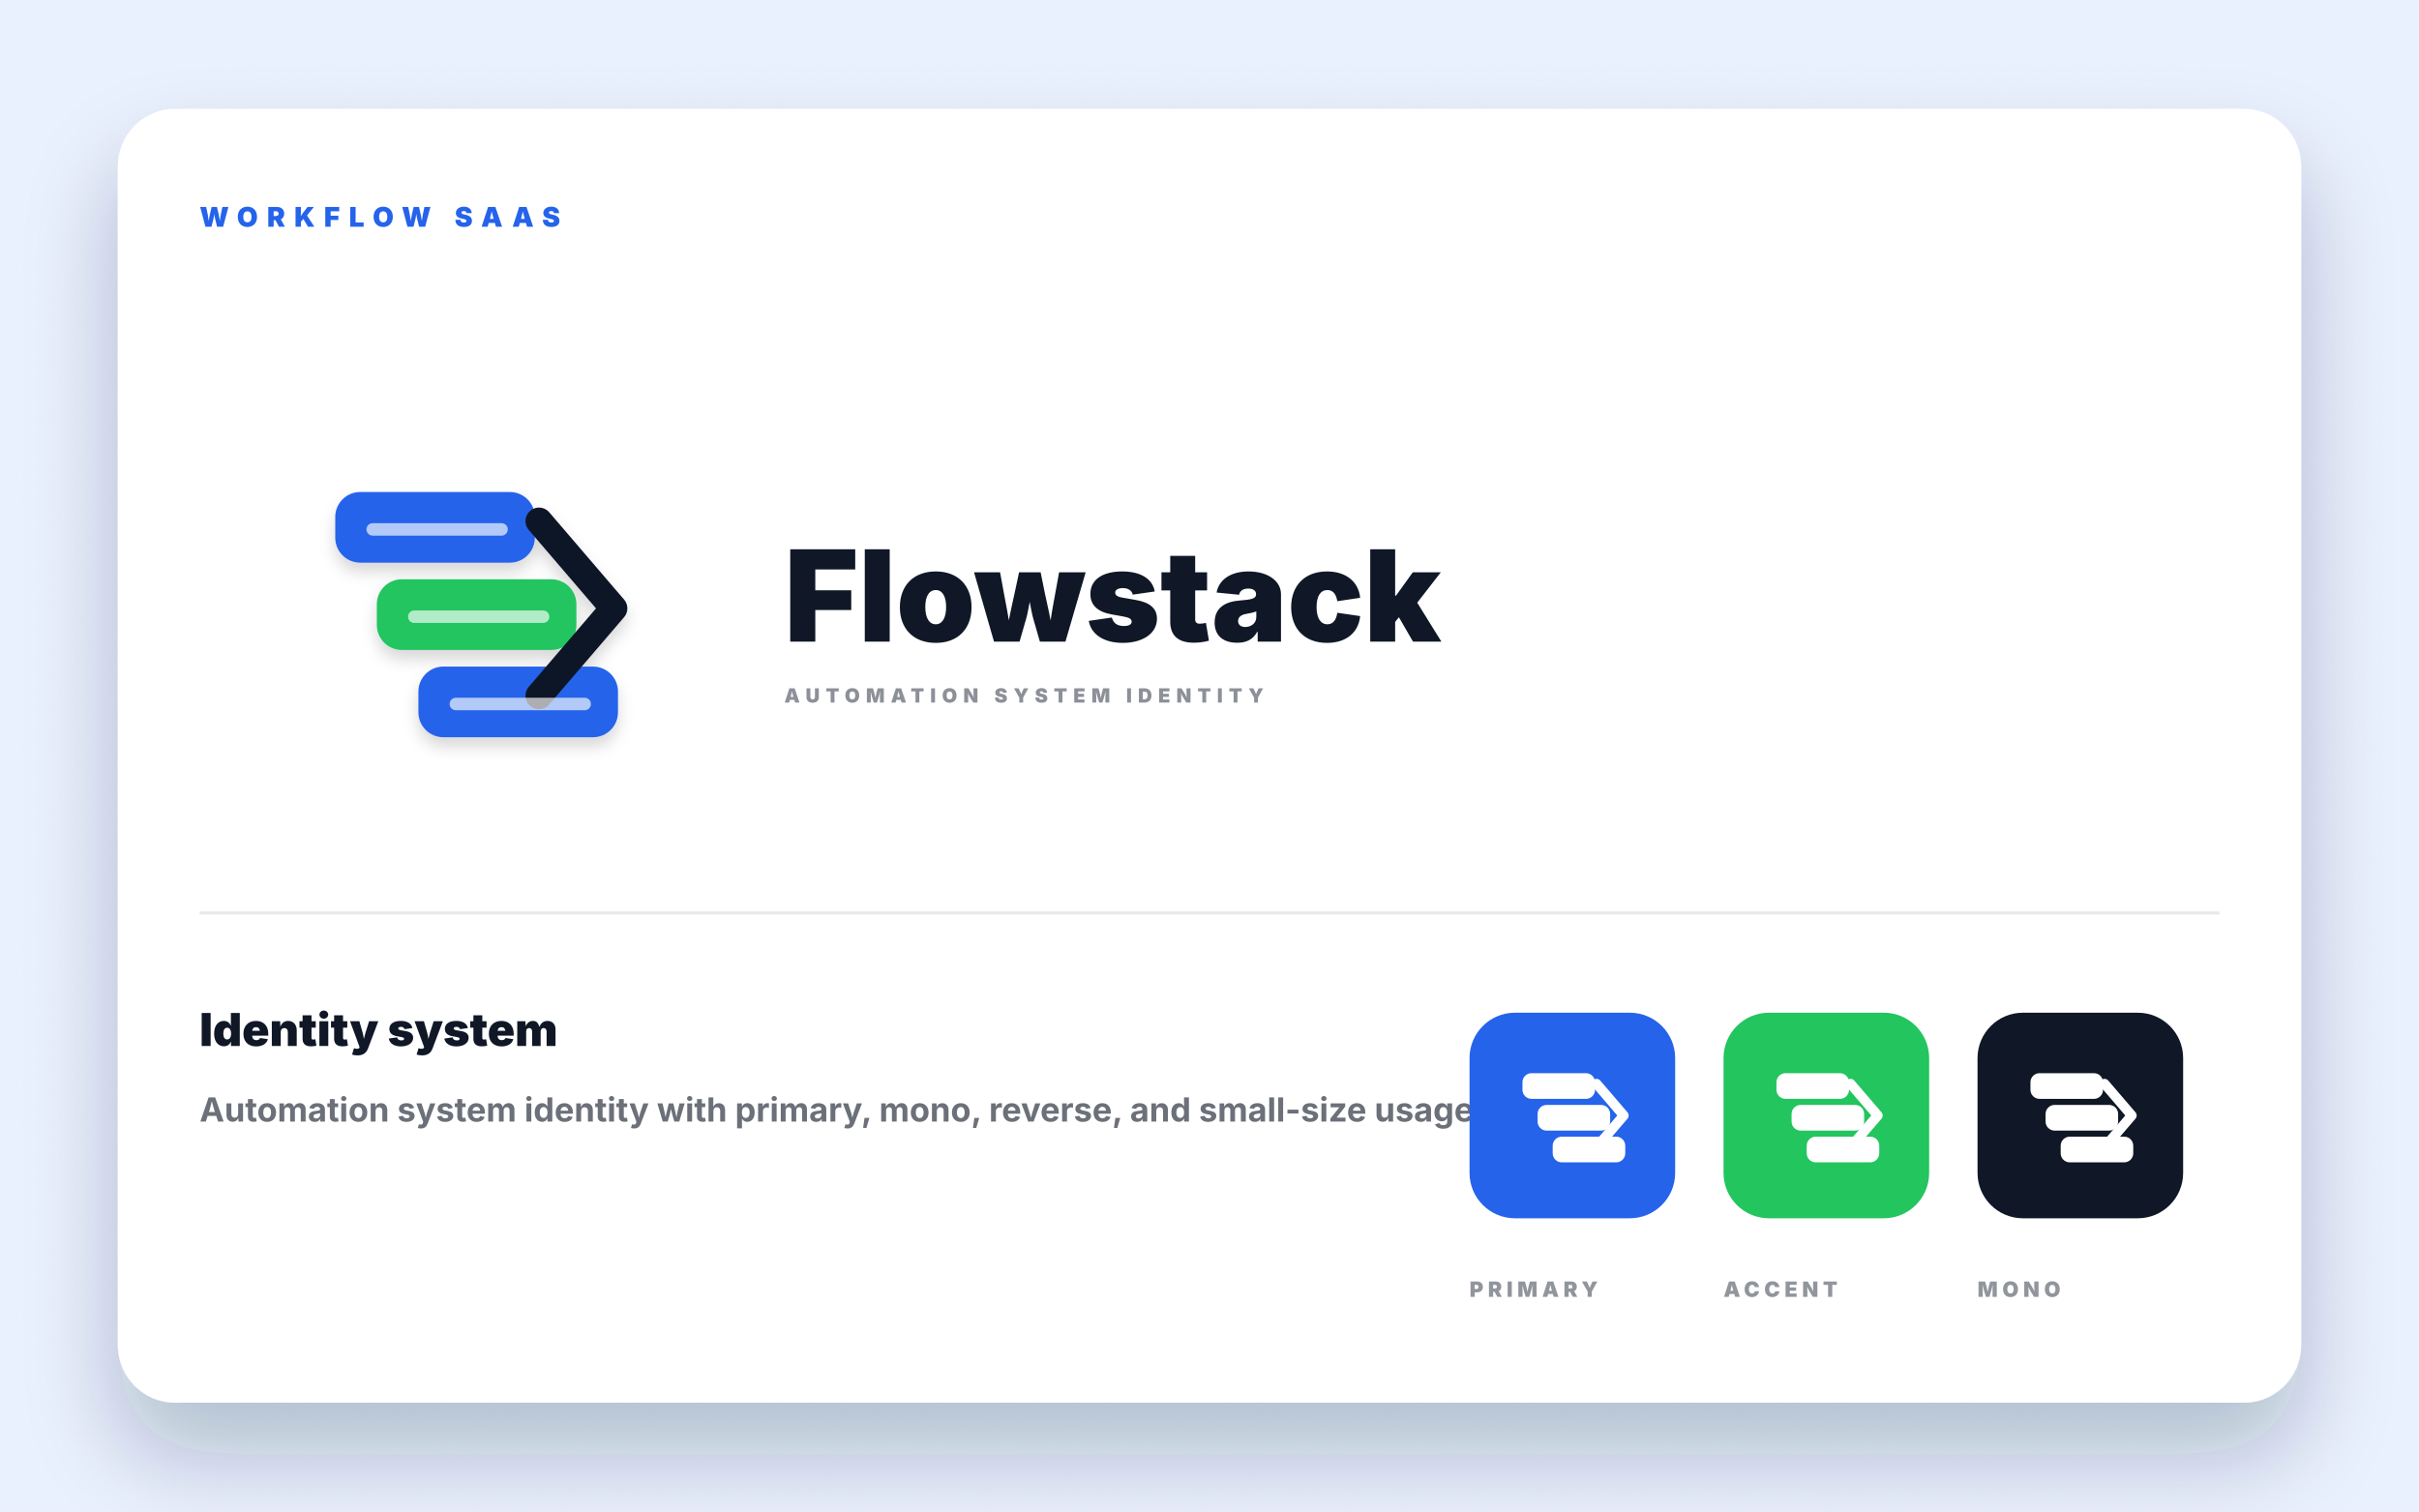
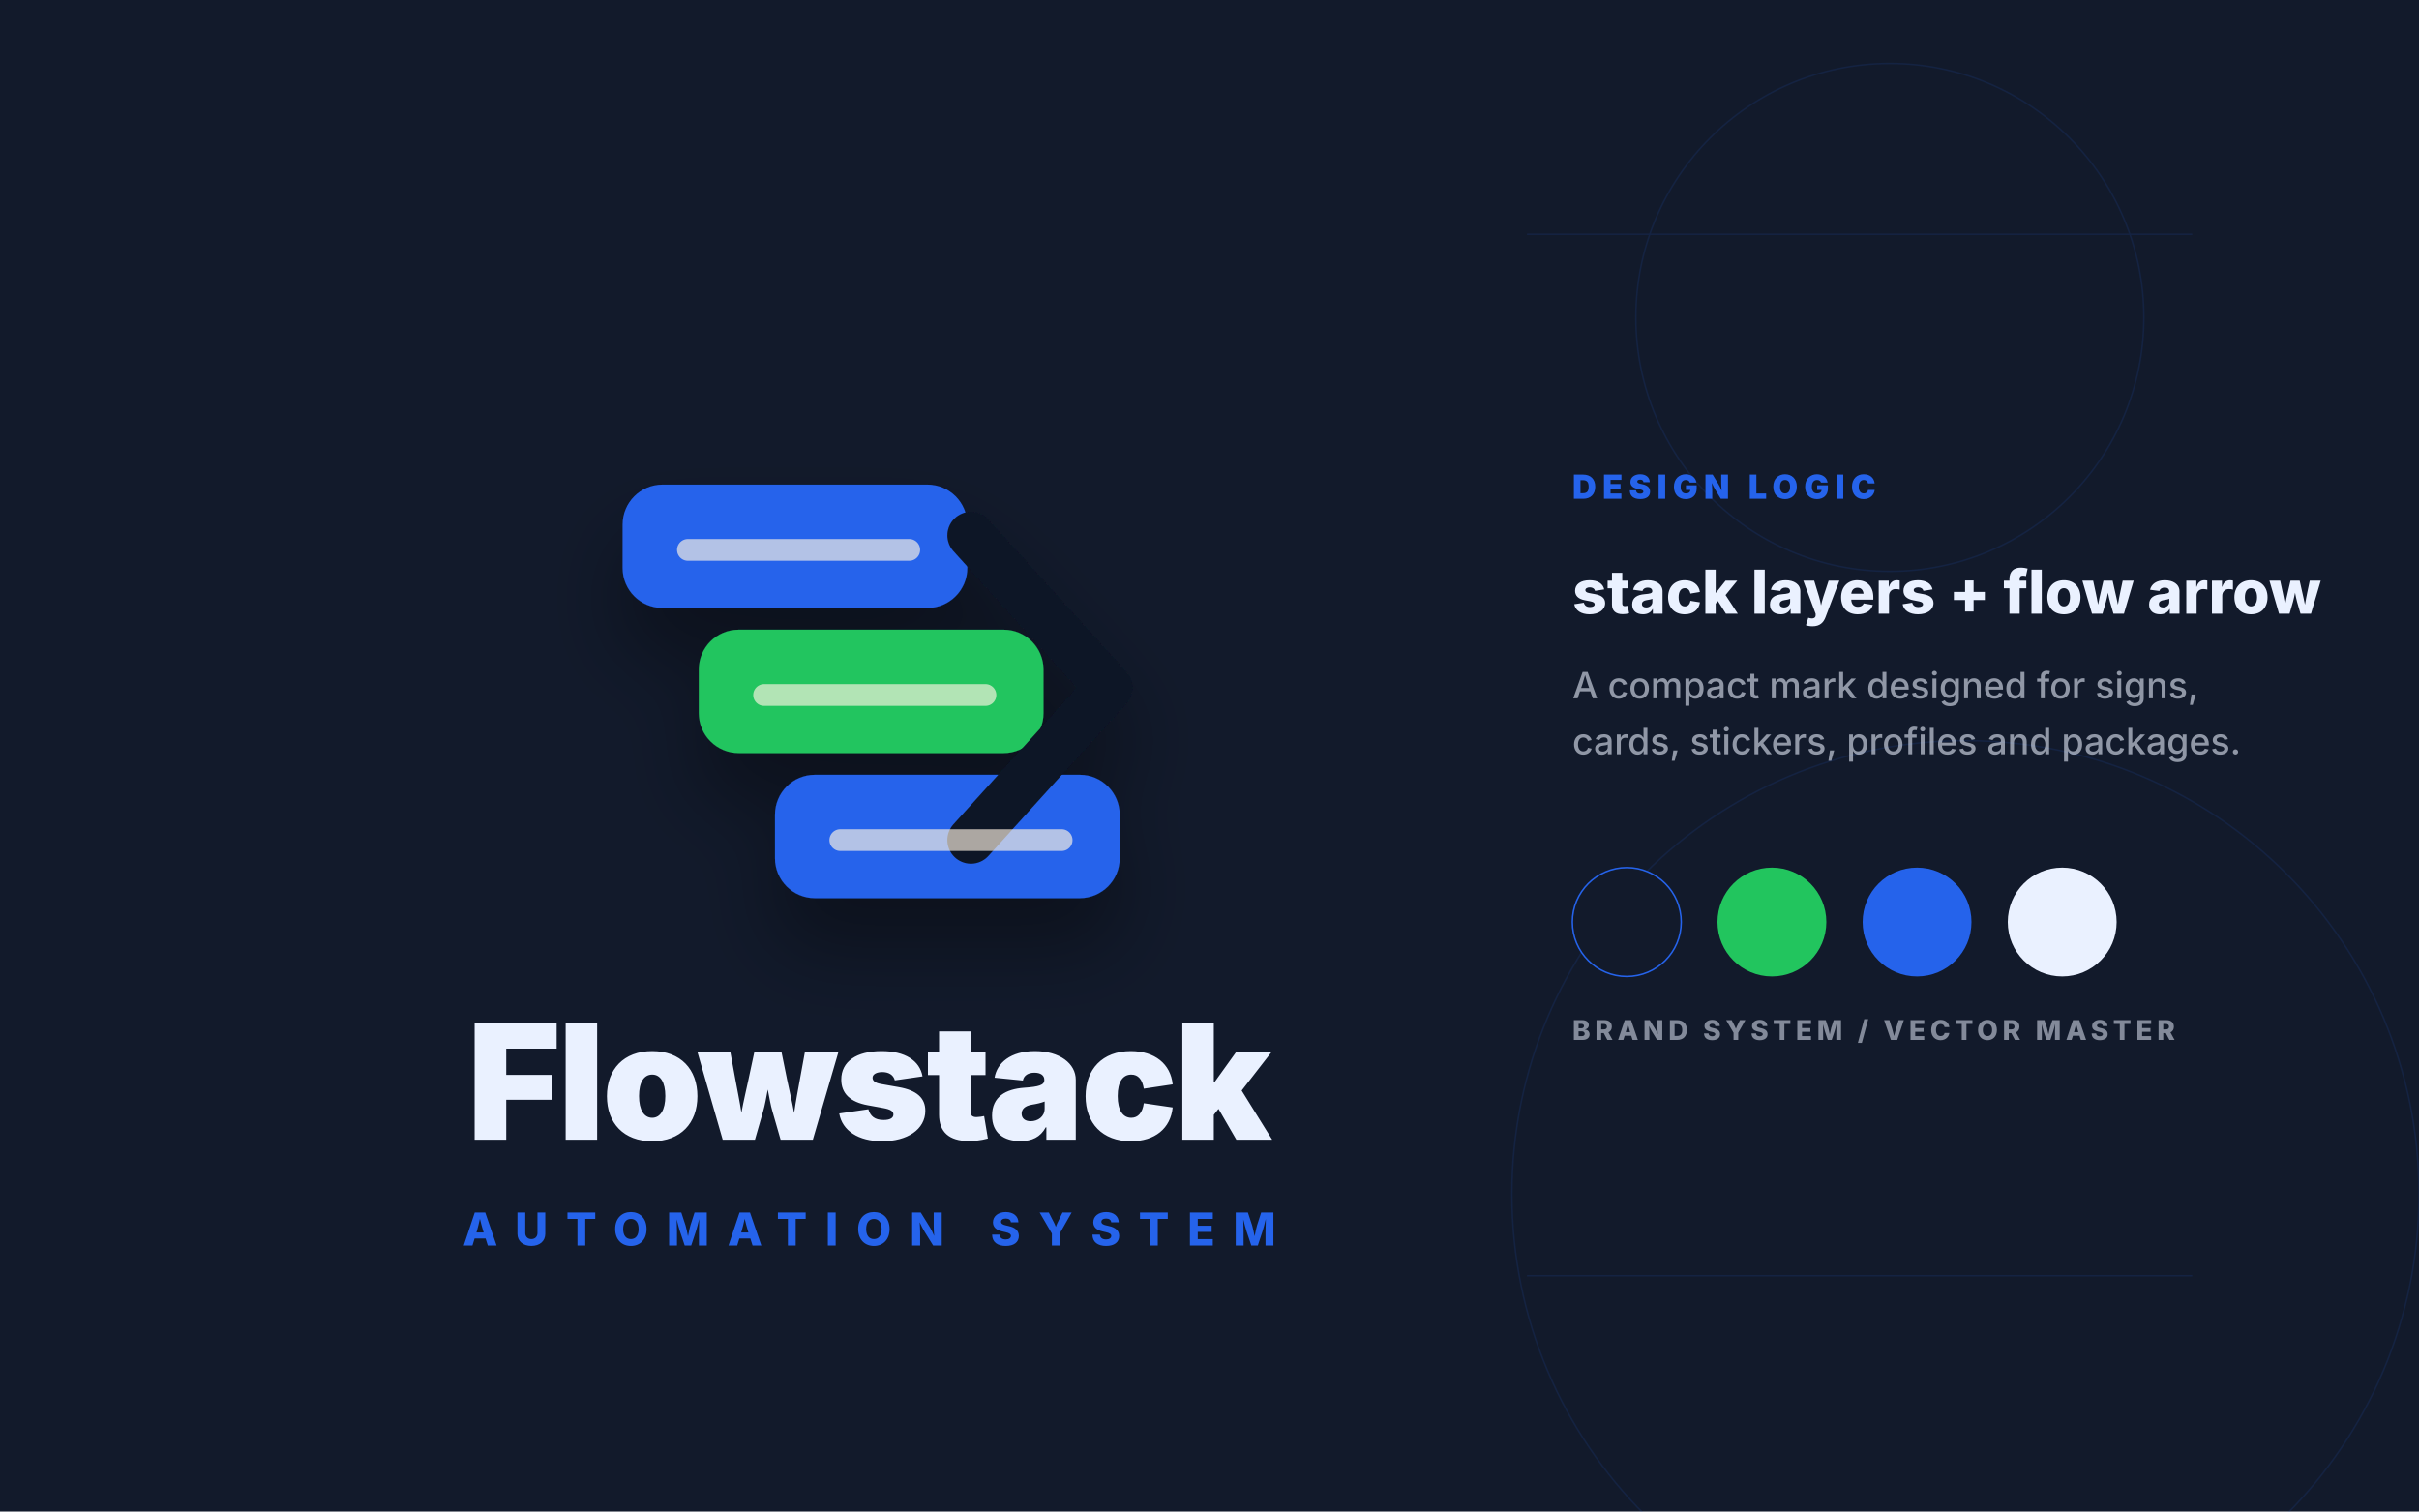
- <svg xmlns="http://www.w3.org/2000/svg" width="1600" height="1000" viewBox="0 0 1600 1000" role="img">
+ <svg xmlns="http://www.w3.org/2000/svg" width="1600" height="1000" viewBox="0 0 1600 1000" fill="none">
  <defs>
-     <filter id="ambientShadow" x="-20%" y="-20%" width="140%" height="150%">
-       <feDropShadow dx="0" dy="34" stdDeviation="30" flood-color="#17233A" flood-opacity=".24" />
+     <linearGradient id="bg" x1="0" y1="0" x2="1600" y2="1000" gradientUnits="userSpaceOnUse">
+       <stop stop-color="#121A2B" />
+       <stop offset=".58" stop-color="#101827" />
+       <stop offset="1" stop-color="#121A2B" />
+     </linearGradient>
+     <linearGradient id="paper" x1="0" y1="0" x2="1" y2="1">
+       <stop stop-color="#fffaf0" />
+       <stop offset="1" stop-color="#EAF1FF" />
+     </linearGradient>
+     <linearGradient id="accent" x1="0" y1="0" x2="1" y2="1">
+       <stop stop-color="#2563EB" />
+       <stop offset="1" stop-color="#22C55E" />
+     </linearGradient>
+     <filter id="shadow" x="-20%" y="-20%" width="140%" height="150%" color-interpolation-filters="sRGB">
+       <feDropShadow dx="0" dy="34" stdDeviation="26" flood-color="#000000" flood-opacity=".34" />
    </filter>
-     <filter id="contactShadow" x="-20%" y="-20%" width="140%" height="150%">
-       <feDropShadow dx="0" dy="14" stdDeviation="11" flood-color="#000000" flood-opacity=".22" />
+     <filter id="soft" x="-20%" y="-20%" width="140%" height="150%" color-interpolation-filters="sRGB">
+       <feDropShadow dx="0" dy="18" stdDeviation="18" flood-color="#000000" flood-opacity=".20" />
    </filter>
-     <filter id="pressedInk" x="-20%" y="-20%" width="140%" height="140%">
-       <feDropShadow dx="0" dy="1.4" stdDeviation=".6" flood-color="#ffffff" flood-opacity=".45" />
-       <feDropShadow dx="0" dy="2.2" stdDeviation="1.8" flood-color="#000000" flood-opacity=".16" />
-     </filter>
-     <filter id="neonGlow" x="-60%" y="-60%" width="220%" height="220%">
-       <feDropShadow dx="0" dy="0" stdDeviation="5" flood-color="#22C55E" flood-opacity=".45" />
-       <feDropShadow dx="0" dy="0" stdDeviation="16" flood-color="#2563EB" flood-opacity=".28" />
-     </filter>
-     <filter id="paperNoise" x="0" y="0" width="100%" height="100%">
-       <feTurbulence type="fractalNoise" baseFrequency=".92" numOctaves="2" stitchTiles="stitch" />
+     <filter id="texture" x="0" y="0" width="100%" height="100%">
+       <feTurbulence type="fractalNoise" baseFrequency=".8" numOctaves="2" stitchTiles="stitch" />
      <feColorMatrix type="saturate" values="0" />
      <feComponentTransfer>
        <feFuncA type="table" tableValues="0 .045" />
      </feComponentTransfer>
    </filter>
-     <linearGradient id="studioBg" x1="0" y1="0" x2="1" y2="1">
-       <stop offset="0" stop-color="#EAF1FF" />
-       <stop offset=".52" stop-color="#ffffff" />
-       <stop offset="1" stop-color="#22C55E" stop-opacity=".52" />
-     </linearGradient>
-     <linearGradient id="darkPanel" x1="0" y1="0" x2="1" y2="1">
-       <stop offset="0" stop-color="#17233A" />
-       <stop offset=".65" stop-color="#101827" />
-       <stop offset="1" stop-color="#2563EB" />
-     </linearGradient>
-     <linearGradient id="cardSheen" x1="0" y1="0" x2="1" y2="1">
-       <stop offset="0" stop-color="#ffffff" stop-opacity=".96" />
-       <stop offset=".48" stop-color="#EAF1FF" stop-opacity=".92" />
-       <stop offset=".51" stop-color="#ffffff" stop-opacity=".45" />
-       <stop offset="1" stop-color="#ffffff" stop-opacity=".86" />
-     </linearGradient>
-     <linearGradient id="glass" x1="0" y1="0" x2="1" y2="1">
-       <stop offset="0" stop-color="#ffffff" stop-opacity=".78" />
-       <stop offset=".35" stop-color="#EAF1FF" stop-opacity=".22" />
-       <stop offset="1" stop-color="#ffffff" stop-opacity=".06" />
-     </linearGradient>
  </defs>
-   <rect width="1600" height="1000" fill="#EAF1FF" />
-   <rect width="1600" height="1000" fill="#ffffff" filter="url(#paperNoise)" opacity=".48" />
-   <rect x="78" y="72" width="1444" height="856" rx="38" fill="#ffffff" filter="url(#ambientShadow)" />
-   <text x="132" y="150" font-family="Inter, Arial, sans-serif" font-size="18" font-weight="950" letter-spacing="6" fill="#2563EB">WORKFLOW SAAS</text>
-   <g transform="translate(175 265) scale(2.75)" filter="url(#pressedInk)">
-     <g>
-       <rect x="17" y="22" width="48" height="17" rx="6" fill="#2563EB" />
-       <rect x="27" y="43" width="48" height="17" rx="6" fill="#22C55E" />
-       <rect x="37" y="64" width="48" height="17" rx="6" fill="#2563EB" />
-       <path d="M66 29 84 50 66 71" fill="none" stroke="#101827" stroke-width="6.5" stroke-linecap="round" stroke-linejoin="round" />
-       <path d="M26 31h31M36 52h31M46 73h31" stroke="#ffffff" stroke-width="3" stroke-linecap="round" opacity=".65" />
+   <rect width="1600" height="1000" fill="#121A2B" />
+   <g opacity=".12">
+     <circle cx="1250" cy="210" r="168" stroke="#2563EB" />
+     <circle cx="1300" cy="790" r="300" stroke="#2563EB" />
+     <path d="M1010 155h440M1010 844h440" stroke="#2563EB" />
+   </g>
+   <g filter="url(#shadow)">
+     <g transform="translate(335 215) scale(2.4)">
+       <rect x="32" y="44" width="95" height="34" rx="11" fill="#2563EB" />
+       <rect x="53" y="84" width="95" height="34" rx="11" fill="#22C55E" />
+       <rect x="74" y="124" width="95" height="34" rx="11" fill="#2563EB" />
+       <path d="M128 58 166 100 128 142" fill="none" stroke="#101827" stroke-width="13" stroke-linecap="round" stroke-linejoin="round" />
+       <path d="M50 62h61M71 102h61M92 142h61" stroke="#FFF4E4" stroke-width="6" stroke-linecap="round" opacity=".65" />
    </g>
  </g>
-   <text x="518.75" y="424.5" text-anchor="start" font-family="Inter, Arial, sans-serif" font-size="84" font-weight="950" fill="#101827">Flowstack</text>
-   <text x="518.75" y="464.82" text-anchor="start" font-family="Inter, Arial, sans-serif" font-size="13" font-weight="850" letter-spacing="4" fill="#101827" opacity=".48">AUTOMATION SYSTEM IDENTITY</text>
-   <path d="M132 604h1336" stroke="#101827" stroke-width="2" opacity=".1" />
-   <text x="132" y="692" font-family="Inter, Arial, sans-serif" font-size="30" font-weight="950" fill="#101827">Identity system</text>
-   <text x="132" y="742" font-family="Inter, Arial, sans-serif" font-size="22" font-weight="700" fill="#101827" opacity=".62">Automation system identity with primary, mono, reverse, and small-size usage.</text>
-   <rect x="972" y="670" width="136" height="136" rx="30" fill="#2563EB" />
-   <rect x="1140" y="670" width="136" height="136" rx="30" fill="#22C55E" />
-   <rect x="1308" y="670" width="136" height="136" rx="30" fill="#101827" />
-   <g transform="translate(990 688) scale(1)">
-     <g>
-       <rect x="17" y="22" width="48" height="17" rx="6" fill="#ffffff" />
-       <rect x="27" y="43" width="48" height="17" rx="6" fill="#ffffff" />
-       <rect x="37" y="64" width="48" height="17" rx="6" fill="#ffffff" />
-       <path d="M66 29 84 50 66 71" fill="none" stroke="#ffffff" stroke-width="6.5" stroke-linecap="round" stroke-linejoin="round" />
-       <path d="M26 31h31M36 52h31M46 73h31" stroke="#ffffff" stroke-width="3" stroke-linecap="round" opacity=".65" />
-     </g>
+   <text x="575" y="754" text-anchor="middle" fill="#EAF1FF" font-family="Inter, Arial, sans-serif" font-size="106" font-weight="860" letter-spacing="-2">Flowstack</text>
+   <text x="575" y="824" text-anchor="middle" fill="#2563EB" font-family="Inter, Arial, sans-serif" font-size="30" font-weight="800" letter-spacing="12">AUTOMATION SYSTEM</text>
+   <g transform="translate(1040 330)">
+     <text x="0" y="0" fill="#2563EB" font-family="Inter, Arial, sans-serif" font-size="22" font-weight="850" letter-spacing="4">DESIGN LOGIC</text>
+     <text x="0" y="76" fill="#EAF1FF" font-family="Inter, Arial, sans-serif" font-size="40" font-weight="800">stack layers + flow arrow</text>
+     <text x="0" y="132" fill="#EAF1FF" opacity=".58" font-family="Inter, Arial, sans-serif" font-size="24" font-weight="500">A compact mark designed for signs,</text>
+     <text x="0" y="169" fill="#EAF1FF" opacity=".58" font-family="Inter, Arial, sans-serif" font-size="24" font-weight="500">cards, stickers, profiles and packages.</text>
+     <rect x="0" y="244" width="72" height="72" rx="36" fill="#121A2B" stroke="#2563EB" />
+     <rect x="96" y="244" width="72" height="72" rx="36" fill="#22C55E" />
+     <rect x="192" y="244" width="72" height="72" rx="36" fill="#2563EB" />
+     <rect x="288" y="244" width="72" height="72" rx="36" fill="#EAF1FF" />
+     <text x="0" y="358" fill="#EAF1FF" opacity=".52" font-family="Inter, Arial, sans-serif" font-size="18" font-weight="800" letter-spacing="3">BRAND SYSTEM / VECTOR MASTER</text>
  </g>
-   <g transform="translate(1158 688) scale(1)">
-     <g>
-       <rect x="17" y="22" width="48" height="17" rx="6" fill="#ffffff" />
-       <rect x="27" y="43" width="48" height="17" rx="6" fill="#ffffff" />
-       <rect x="37" y="64" width="48" height="17" rx="6" fill="#ffffff" />
-       <path d="M66 29 84 50 66 71" fill="none" stroke="#ffffff" stroke-width="6.5" stroke-linecap="round" stroke-linejoin="round" />
-       <path d="M26 31h31M36 52h31M46 73h31" stroke="#ffffff" stroke-width="3" stroke-linecap="round" opacity=".65" />
-     </g>
-   </g>
-   <g transform="translate(1326 688) scale(1)">
-     <g>
-       <rect x="17" y="22" width="48" height="17" rx="6" fill="#ffffff" />
-       <rect x="27" y="43" width="48" height="17" rx="6" fill="#ffffff" />
-       <rect x="37" y="64" width="48" height="17" rx="6" fill="#ffffff" />
-       <path d="M66 29 84 50 66 71" fill="none" stroke="#ffffff" stroke-width="6.5" stroke-linecap="round" stroke-linejoin="round" />
-       <path d="M26 31h31M36 52h31M46 73h31" stroke="#ffffff" stroke-width="3" stroke-linecap="round" opacity=".65" />
-     </g>
-   </g>
-   <text x="972" y="858" font-family="Inter, Arial, sans-serif" font-size="14" font-weight="900" letter-spacing="3" fill="#101827" opacity=".46">PRIMARY</text>
-   <text x="1140" y="858" font-family="Inter, Arial, sans-serif" font-size="14" font-weight="900" letter-spacing="3" fill="#101827" opacity=".46">ACCENT</text>
-   <text x="1308" y="858" font-family="Inter, Arial, sans-serif" font-size="14" font-weight="900" letter-spacing="3" fill="#101827" opacity=".46">MONO</text>
</svg>
